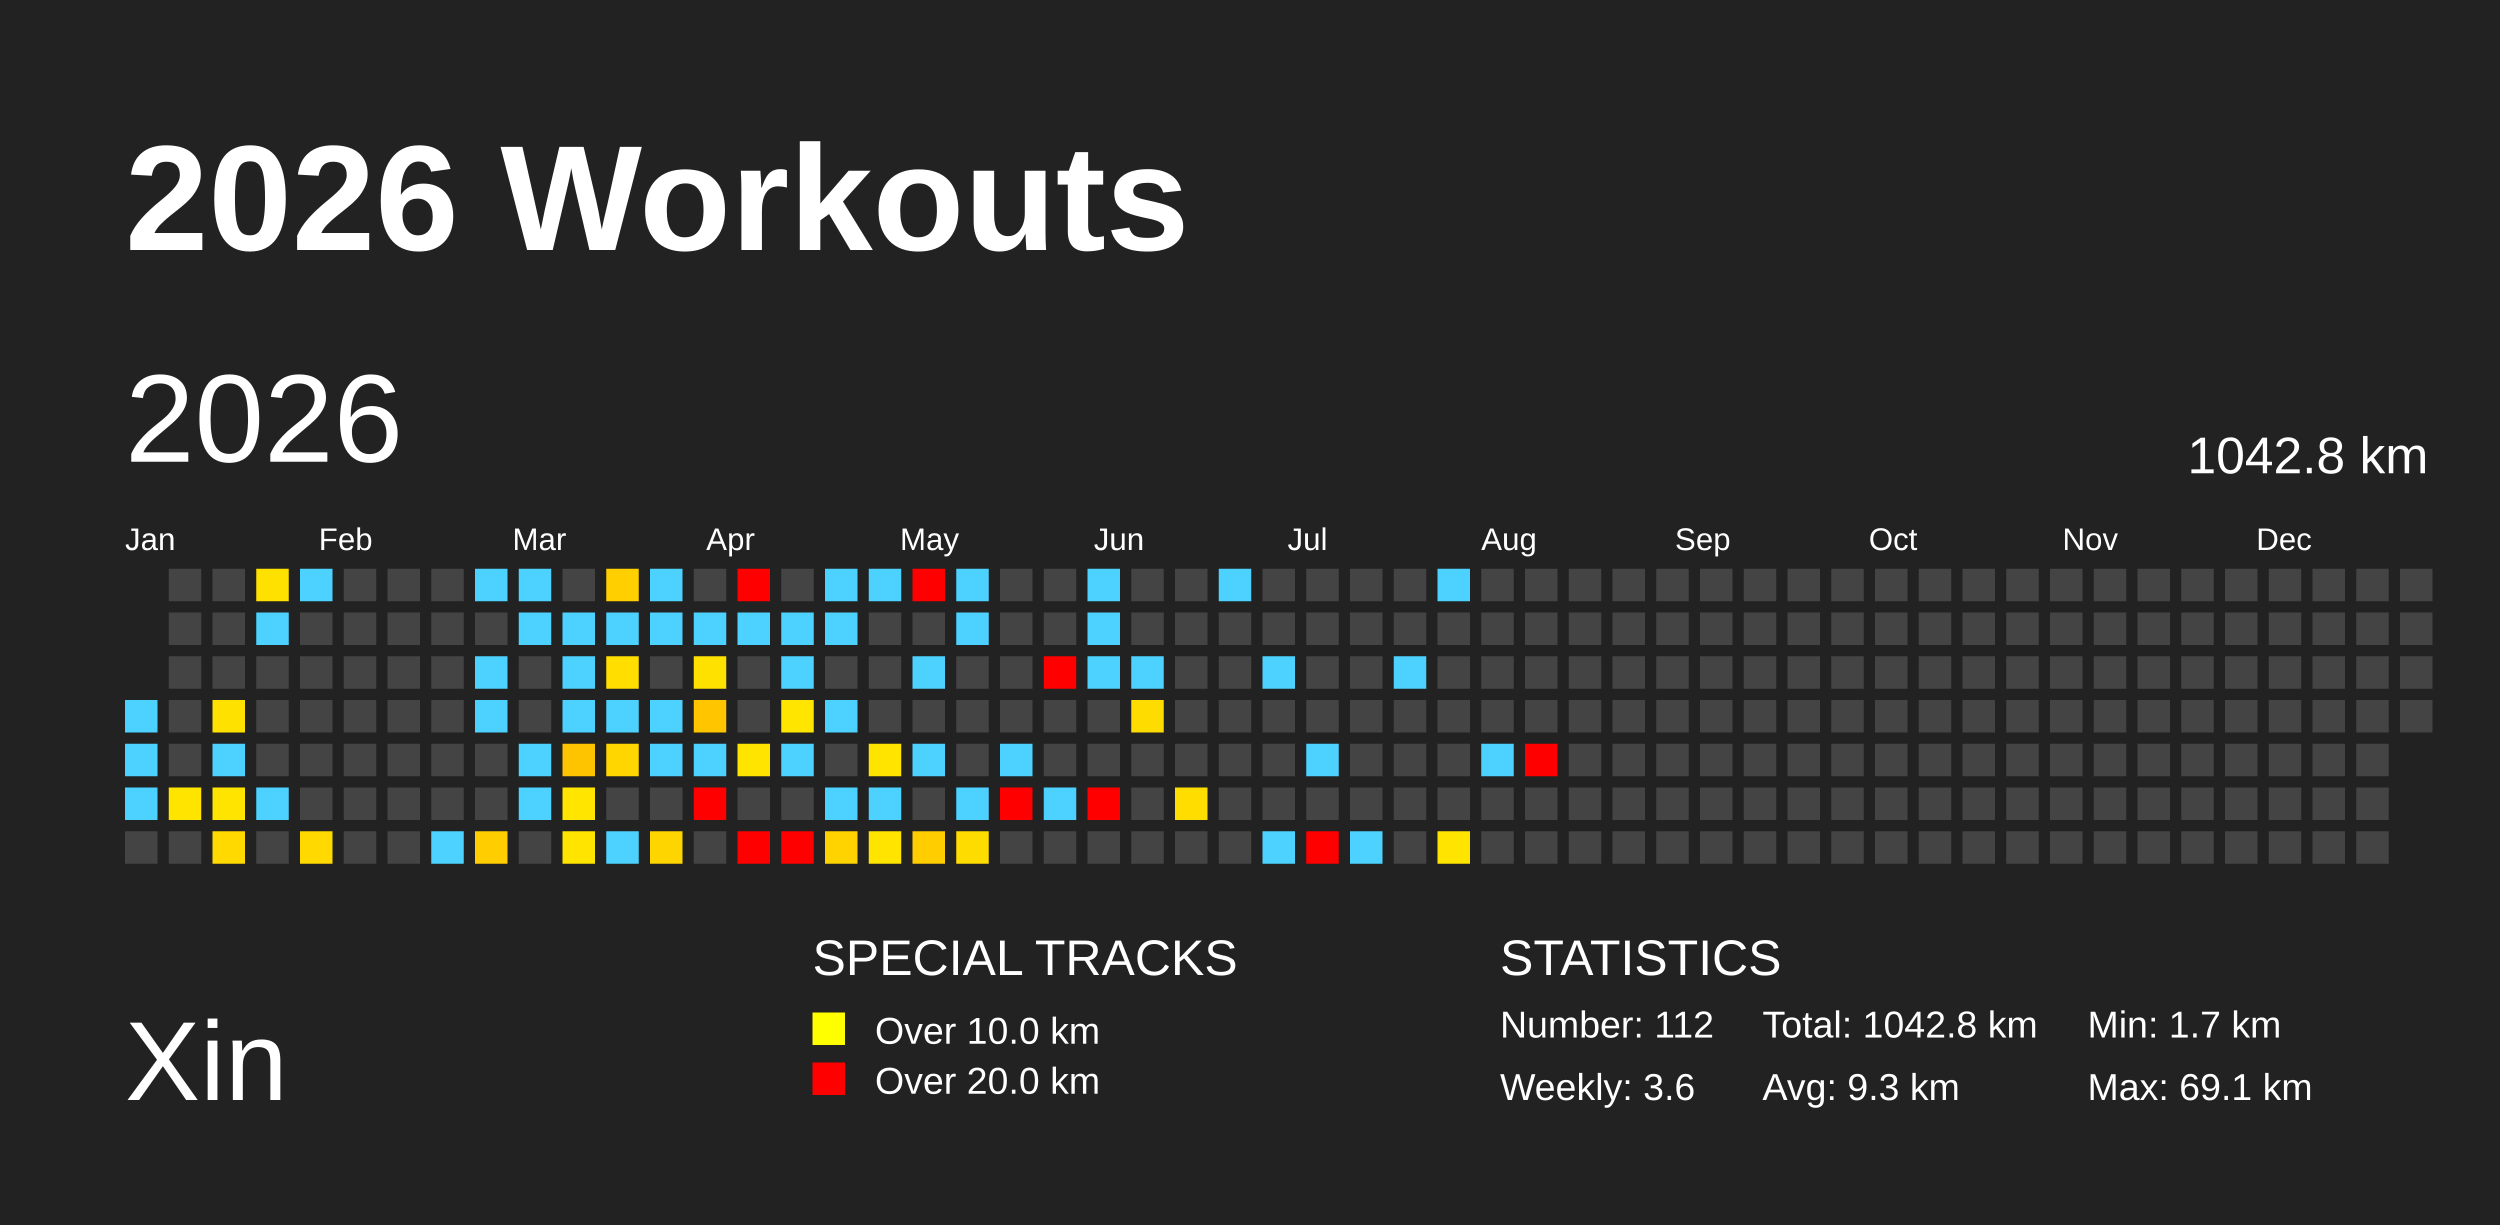
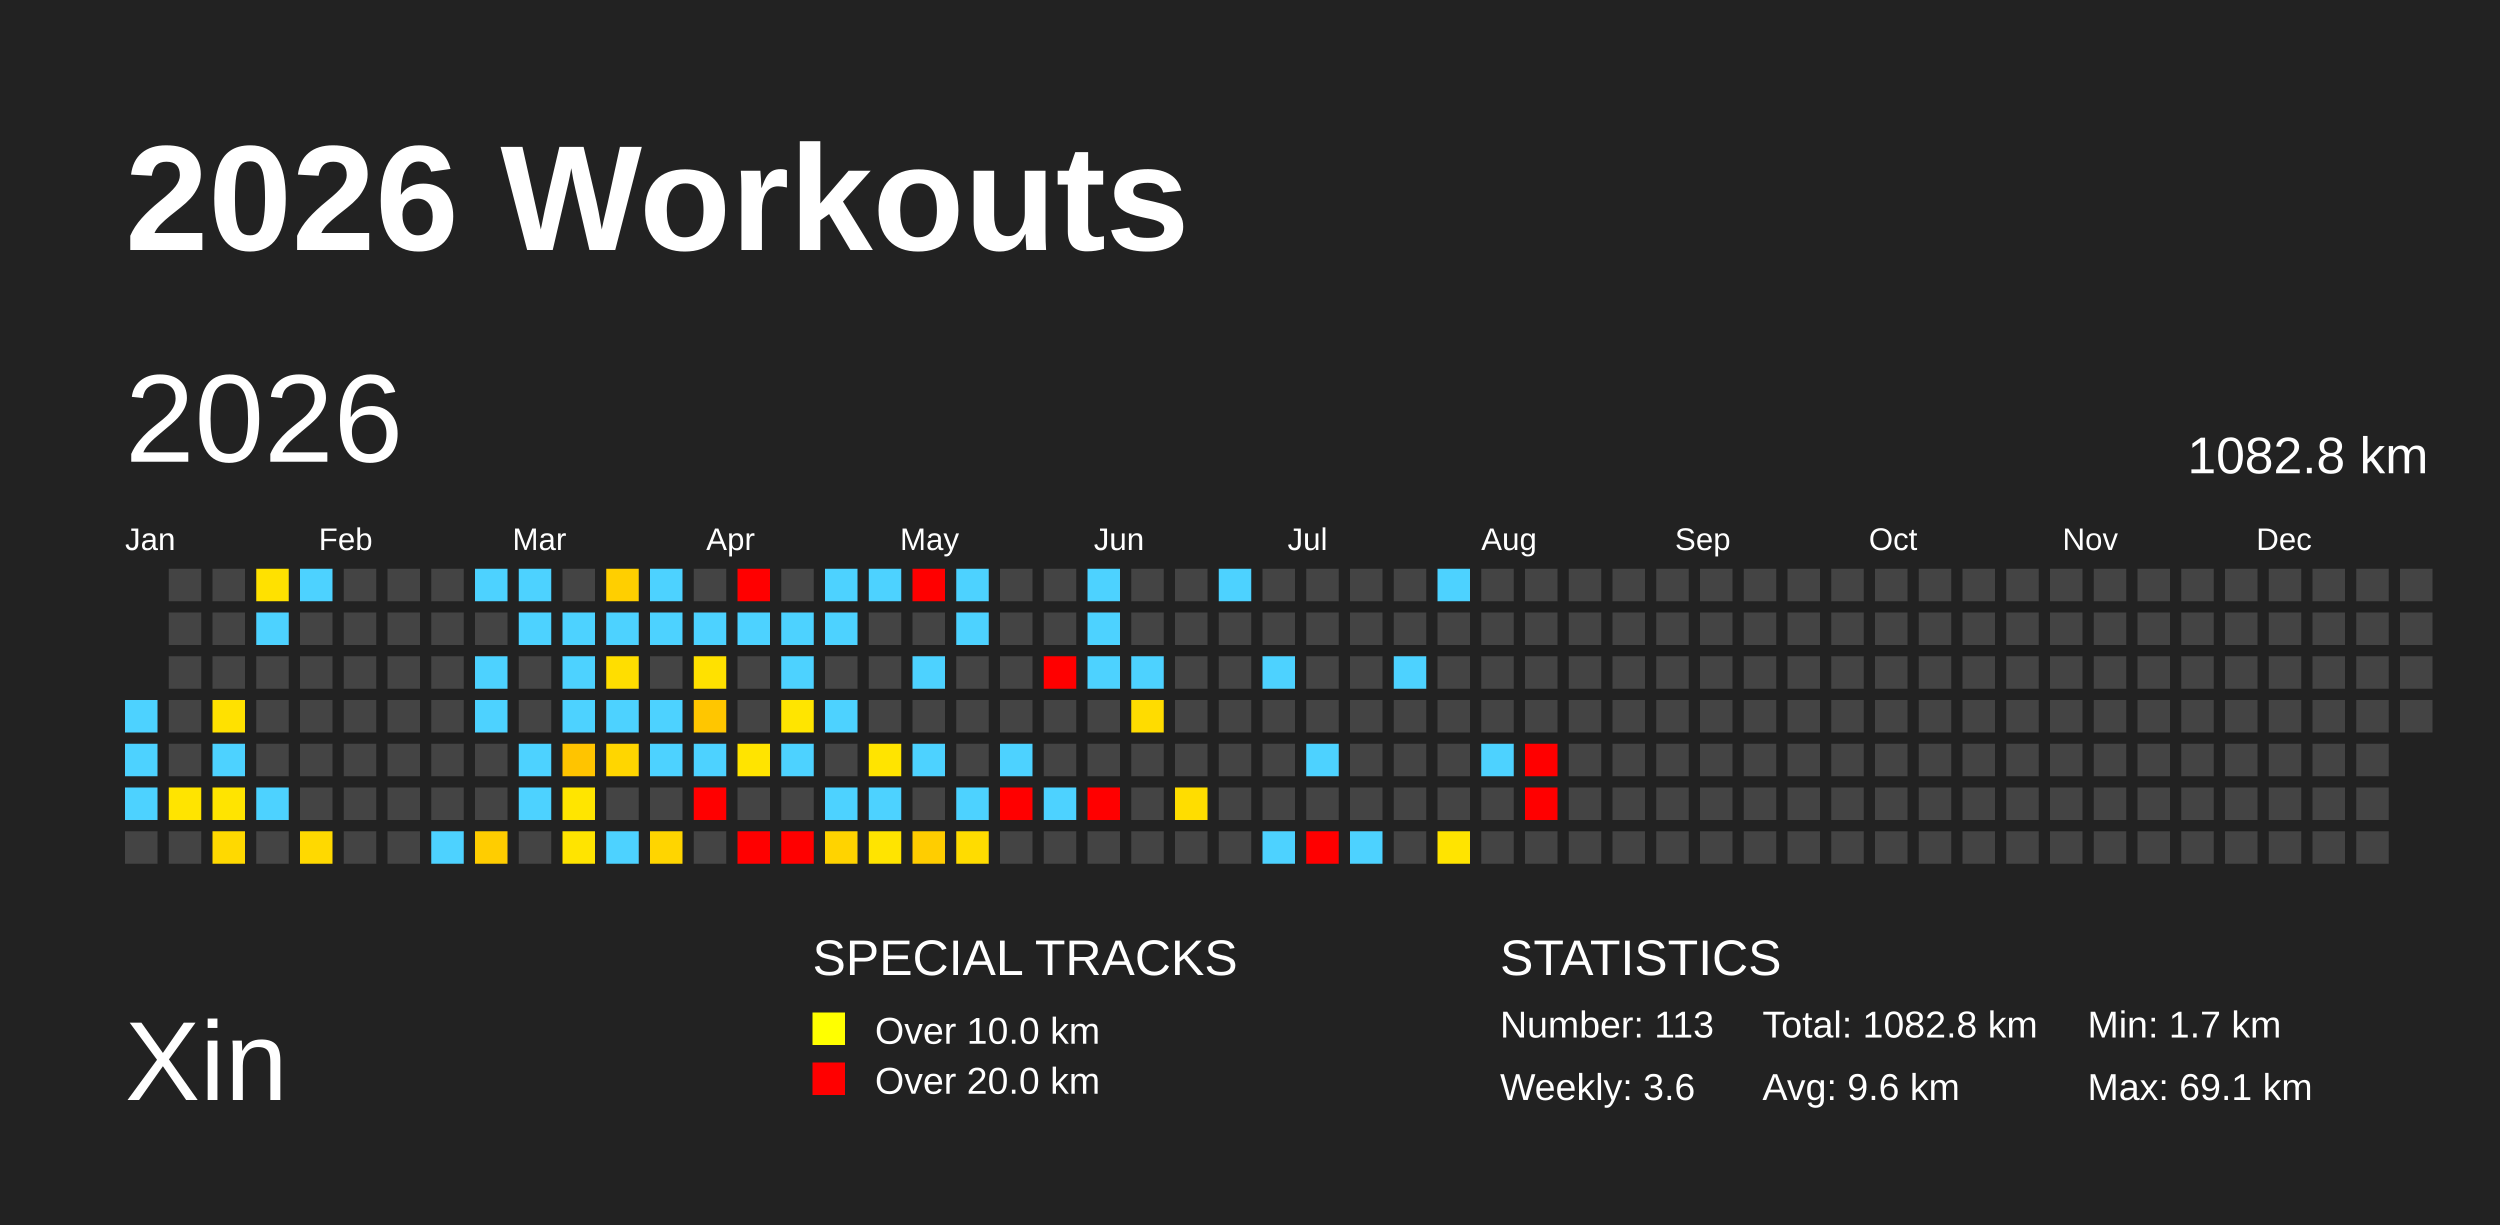
<svg xmlns="http://www.w3.org/2000/svg" baseProfile="full" height="98mm" version="1.1" viewBox="0,0,200,98" width="200mm">
  <defs />
  <rect fill="#222222" height="98" width="200" x="0" y="0" />
  <text fill="#FFFFFF" style="font-size:12px; font-family:Arial; font-weight:bold;" x="10" y="20">2026 Workouts</text>
  <text fill="#FFFFFF" style="font-size:9px; font-family:Arial" x="10" y="88">Xin</text>
  <text fill="#FFFFFF" style="font-size:4px; font-family:Arial" x="65" y="78">SPECIAL TRACKS</text>
  <rect fill="yellow" height="2.6" width="2.6" x="65" y="81" />
  <text fill="#FFFFFF" style="font-size:3px; font-family:Arial" x="70" y="83.5">Over 10.0 km</text>
  <rect fill="red" height="2.6" width="2.6" x="65" y="85" />
  <text fill="#FFFFFF" style="font-size:3px; font-family:Arial" x="70" y="87.5">Over 20.0 km</text>
  <text fill="#FFFFFF" style="font-size:4px; font-family:Arial" x="120" y="78">STATISTICS</text>
-   <text fill="#FFFFFF" style="font-size:3px; font-family:Arial" x="120" y="83">Number: 112</text>
+   <text fill="#FFFFFF" style="font-size:3px; font-family:Arial" x="120" y="83">Number: 113</text>
  <text fill="#FFFFFF" style="font-size:3px; font-family:Arial" x="120" y="88">Weekly: 3.6</text>
-   <text fill="#FFFFFF" style="font-size:3px; font-family:Arial" x="141" y="83">Total: 1042.8 km</text>
-   <text fill="#FFFFFF" style="font-size:3px; font-family:Arial" x="141" y="88">Avg: 9.3 km</text>
+   <text fill="#FFFFFF" style="font-size:3px; font-family:Arial" x="141" y="83">Total: 1082.8 km</text>
+   <text fill="#FFFFFF" style="font-size:3px; font-family:Arial" x="141" y="88">Avg: 9.6 km</text>
  <text fill="#FFFFFF" style="font-size:3px; font-family:Arial" x="167" y="83">Min: 1.7 km</text>
  <text fill="#FFFFFF" style="font-size:3px; font-family:Arial" x="167" y="88">Max: 69.1 km</text>
  <text dominant-baseline="hanging" fill="#FFFFFF" style="font-size:10.0px; font-family:Arial;" x="10" y="30">2026</text>
-   <text dominant-baseline="hanging" fill="#FFFFFF" style="font-size:4.125px; font-family:Arial;" x="175" y="35">1042.8 km</text>
+   <text dominant-baseline="hanging" fill="#FFFFFF" style="font-size:4.125px; font-family:Arial;" x="175" y="35">1082.8 km</text>
  <text fill="#FFFFFF" style="font-size:2.5px; font-family:Arial" x="10.0" y="44">Jan</text>
  <text fill="#FFFFFF" style="font-size:2.5px; font-family:Arial" x="25.5" y="44">Feb</text>
  <text fill="#FFFFFF" style="font-size:2.5px; font-family:Arial" x="41.0" y="44">Mar</text>
  <text fill="#FFFFFF" style="font-size:2.5px; font-family:Arial" x="56.5" y="44">Apr</text>
  <text fill="#FFFFFF" style="font-size:2.5px; font-family:Arial" x="72.0" y="44">May</text>
  <text fill="#FFFFFF" style="font-size:2.5px; font-family:Arial" x="87.5" y="44">Jun</text>
  <text fill="#FFFFFF" style="font-size:2.5px; font-family:Arial" x="103.0" y="44">Jul</text>
  <text fill="#FFFFFF" style="font-size:2.5px; font-family:Arial" x="118.5" y="44">Aug</text>
  <text fill="#FFFFFF" style="font-size:2.5px; font-family:Arial" x="134.0" y="44">Sep</text>
  <text fill="#FFFFFF" style="font-size:2.5px; font-family:Arial" x="149.5" y="44">Oct</text>
  <text fill="#FFFFFF" style="font-size:2.5px; font-family:Arial" x="165.0" y="44">Nov</text>
  <text fill="#FFFFFF" style="font-size:2.5px; font-family:Arial" x="180.5" y="44">Dec</text>
  <rect fill="#4dd2ff" height="2.6" width="2.6" x="10.0" y="56.0" />
  <rect fill="#4dd2ff" height="2.6" width="2.6" x="10.0" y="59.5" />
  <rect fill="#4dd2ff" height="2.6" width="2.6" x="10.0" y="63.0" />
  <rect fill="#444444" height="2.6" width="2.6" x="10.0" y="66.5" />
  <rect fill="#444444" height="2.6" width="2.6" x="13.5" y="45.5" />
  <rect fill="#444444" height="2.6" width="2.6" x="13.5" y="49.0" />
  <rect fill="#444444" height="2.6" width="2.6" x="13.5" y="52.5" />
  <rect fill="#444444" height="2.6" width="2.6" x="13.5" y="56.0" />
  <rect fill="#444444" height="2.6" width="2.6" x="13.5" y="59.5" />
  <rect fill="#ffe400" height="2.6" width="2.6" x="13.5" y="63.0" />
  <rect fill="#444444" height="2.6" width="2.6" x="13.5" y="66.5" />
  <rect fill="#444444" height="2.6" width="2.6" x="17.0" y="45.5" />
  <rect fill="#444444" height="2.6" width="2.6" x="17.0" y="49.0" />
  <rect fill="#444444" height="2.6" width="2.6" x="17.0" y="52.5" />
  <rect fill="#ffe100" height="2.6" width="2.6" x="17.0" y="56.0" />
  <rect fill="#4dd2ff" height="2.6" width="2.6" x="17.0" y="59.5" />
  <rect fill="#ffe400" height="2.6" width="2.6" x="17.0" y="63.0" />
  <rect fill="#ffd900" height="2.6" width="2.6" x="17.0" y="66.5" />
  <rect fill="#ffe100" height="2.6" width="2.6" x="20.5" y="45.5" />
  <rect fill="#4dd2ff" height="2.6" width="2.6" x="20.5" y="49.0" />
  <rect fill="#444444" height="2.6" width="2.6" x="20.5" y="52.5" />
  <rect fill="#444444" height="2.6" width="2.6" x="20.5" y="56.0" />
  <rect fill="#444444" height="2.6" width="2.6" x="20.5" y="59.5" />
  <rect fill="#4dd2ff" height="2.6" width="2.6" x="20.5" y="63.0" />
  <rect fill="#444444" height="2.6" width="2.6" x="20.5" y="66.5" />
  <rect fill="#4dd2ff" height="2.6" width="2.6" x="24.0" y="45.5" />
  <rect fill="#444444" height="2.6" width="2.6" x="24.0" y="49.0" />
  <rect fill="#444444" height="2.6" width="2.6" x="24.0" y="52.5" />
  <rect fill="#444444" height="2.6" width="2.6" x="24.0" y="56.0" />
  <rect fill="#444444" height="2.6" width="2.6" x="24.0" y="59.5" />
  <rect fill="#444444" height="2.6" width="2.6" x="24.0" y="63.0" />
  <rect fill="#ffd900" height="2.6" width="2.6" x="24.0" y="66.5" />
  <rect fill="#444444" height="2.6" width="2.6" x="27.5" y="45.5" />
  <rect fill="#444444" height="2.6" width="2.6" x="27.5" y="49.0" />
  <rect fill="#444444" height="2.6" width="2.6" x="27.5" y="52.5" />
  <rect fill="#444444" height="2.6" width="2.6" x="27.5" y="56.0" />
  <rect fill="#444444" height="2.6" width="2.6" x="27.5" y="59.5" />
  <rect fill="#444444" height="2.6" width="2.6" x="27.5" y="63.0" />
  <rect fill="#444444" height="2.6" width="2.6" x="27.5" y="66.5" />
  <rect fill="#444444" height="2.6" width="2.6" x="31.0" y="45.5" />
  <rect fill="#444444" height="2.6" width="2.6" x="31.0" y="49.0" />
  <rect fill="#444444" height="2.6" width="2.6" x="31.0" y="52.5" />
  <rect fill="#444444" height="2.6" width="2.6" x="31.0" y="56.0" />
  <rect fill="#444444" height="2.6" width="2.6" x="31.0" y="59.5" />
  <rect fill="#444444" height="2.6" width="2.6" x="31.0" y="63.0" />
  <rect fill="#444444" height="2.6" width="2.6" x="31.0" y="66.5" />
  <rect fill="#444444" height="2.6" width="2.6" x="34.5" y="45.5" />
  <rect fill="#444444" height="2.6" width="2.6" x="34.5" y="49.0" />
  <rect fill="#444444" height="2.6" width="2.6" x="34.5" y="52.5" />
  <rect fill="#444444" height="2.6" width="2.6" x="34.5" y="56.0" />
  <rect fill="#444444" height="2.6" width="2.6" x="34.5" y="59.5" />
  <rect fill="#444444" height="2.6" width="2.6" x="34.5" y="63.0" />
  <rect fill="#4dd2ff" height="2.6" width="2.6" x="34.5" y="66.5" />
  <rect fill="#4dd2ff" height="2.6" width="2.6" x="38.0" y="45.5" />
  <rect fill="#444444" height="2.6" width="2.6" x="38.0" y="49.0" />
  <rect fill="#4dd2ff" height="2.6" width="2.6" x="38.0" y="52.5" />
  <rect fill="#4dd2ff" height="2.6" width="2.6" x="38.0" y="56.0" />
  <rect fill="#444444" height="2.6" width="2.6" x="38.0" y="59.5" />
  <rect fill="#444444" height="2.6" width="2.6" x="38.0" y="63.0" />
  <rect fill="#ffcd00" height="2.6" width="2.6" x="38.0" y="66.5" />
  <rect fill="#4dd2ff" height="2.6" width="2.6" x="41.5" y="45.5" />
  <rect fill="#4dd2ff" height="2.6" width="2.6" x="41.5" y="49.0" />
  <rect fill="#444444" height="2.6" width="2.6" x="41.5" y="52.5" />
  <rect fill="#444444" height="2.6" width="2.6" x="41.5" y="56.0" />
  <rect fill="#4dd2ff" height="2.6" width="2.6" x="41.5" y="59.5" />
  <rect fill="#4dd2ff" height="2.6" width="2.6" x="41.5" y="63.0" />
  <rect fill="#444444" height="2.6" width="2.6" x="41.5" y="66.5" />
  <rect fill="#444444" height="2.6" width="2.6" x="45.0" y="45.5" />
  <rect fill="#4dd2ff" height="2.6" width="2.6" x="45.0" y="49.0" />
  <rect fill="#4dd2ff" height="2.6" width="2.6" x="45.0" y="52.5" />
  <rect fill="#4dd2ff" height="2.6" width="2.6" x="45.0" y="56.0" />
  <rect fill="#ffc400" height="2.6" width="2.6" x="45.0" y="59.5" />
  <rect fill="#ffe500" height="2.6" width="2.6" x="45.0" y="63.0" />
  <rect fill="#ffe400" height="2.6" width="2.6" x="45.0" y="66.5" />
  <rect fill="#ffcf00" height="2.6" width="2.6" x="48.5" y="45.5" />
  <rect fill="#4dd2ff" height="2.6" width="2.6" x="48.5" y="49.0" />
  <rect fill="#ffde00" height="2.6" width="2.6" x="48.5" y="52.5" />
  <rect fill="#4dd2ff" height="2.6" width="2.6" x="48.5" y="56.0" />
  <rect fill="#ffd600" height="2.6" width="2.6" x="48.5" y="59.5" />
  <rect fill="#444444" height="2.6" width="2.6" x="48.5" y="63.0" />
  <rect fill="#4dd2ff" height="2.6" width="2.6" x="48.5" y="66.5" />
  <rect fill="#4dd2ff" height="2.6" width="2.6" x="52.0" y="45.5" />
  <rect fill="#4dd2ff" height="2.6" width="2.6" x="52.0" y="49.0" />
  <rect fill="#444444" height="2.6" width="2.6" x="52.0" y="52.5" />
  <rect fill="#4dd2ff" height="2.6" width="2.6" x="52.0" y="56.0" />
  <rect fill="#4dd2ff" height="2.6" width="2.6" x="52.0" y="59.5" />
  <rect fill="#444444" height="2.6" width="2.6" x="52.0" y="63.0" />
  <rect fill="#ffd500" height="2.6" width="2.6" x="52.0" y="66.5" />
  <rect fill="#444444" height="2.6" width="2.6" x="55.5" y="45.5" />
  <rect fill="#4dd2ff" height="2.6" width="2.6" x="55.5" y="49.0" />
  <rect fill="#ffe100" height="2.6" width="2.6" x="55.5" y="52.5" />
  <rect fill="#ffc600" height="2.6" width="2.6" x="55.5" y="56.0" />
  <rect fill="#4dd2ff" height="2.6" width="2.6" x="55.5" y="59.5" />
  <rect fill="red" height="2.6" width="2.6" x="55.5" y="63.0" />
  <rect fill="#444444" height="2.6" width="2.6" x="55.5" y="66.5" />
  <rect fill="red" height="2.6" width="2.6" x="59.0" y="45.5" />
  <rect fill="#4dd2ff" height="2.6" width="2.6" x="59.0" y="49.0" />
  <rect fill="#444444" height="2.6" width="2.6" x="59.0" y="52.5" />
  <rect fill="#444444" height="2.6" width="2.6" x="59.0" y="56.0" />
  <rect fill="#ffe400" height="2.6" width="2.6" x="59.0" y="59.5" />
  <rect fill="#444444" height="2.6" width="2.6" x="59.0" y="63.0" />
  <rect fill="red" height="2.6" width="2.6" x="59.0" y="66.5" />
  <rect fill="#444444" height="2.6" width="2.6" x="62.5" y="45.5" />
  <rect fill="#4dd2ff" height="2.6" width="2.6" x="62.5" y="49.0" />
  <rect fill="#4dd2ff" height="2.6" width="2.6" x="62.5" y="52.5" />
  <rect fill="#ffe500" height="2.6" width="2.6" x="62.5" y="56.0" />
  <rect fill="#4dd2ff" height="2.6" width="2.6" x="62.5" y="59.5" />
  <rect fill="#444444" height="2.6" width="2.6" x="62.5" y="63.0" />
  <rect fill="red" height="2.6" width="2.6" x="62.5" y="66.5" />
  <rect fill="#4dd2ff" height="2.6" width="2.6" x="66.0" y="45.5" />
  <rect fill="#4dd2ff" height="2.6" width="2.6" x="66.0" y="49.0" />
  <rect fill="#444444" height="2.6" width="2.6" x="66.0" y="52.5" />
  <rect fill="#4dd2ff" height="2.6" width="2.6" x="66.0" y="56.0" />
  <rect fill="#444444" height="2.6" width="2.6" x="66.0" y="59.5" />
  <rect fill="#4dd2ff" height="2.6" width="2.6" x="66.0" y="63.0" />
  <rect fill="#ffd300" height="2.6" width="2.6" x="66.0" y="66.5" />
  <rect fill="#4dd2ff" height="2.6" width="2.6" x="69.5" y="45.5" />
  <rect fill="#444444" height="2.6" width="2.6" x="69.5" y="49.0" />
  <rect fill="#444444" height="2.6" width="2.6" x="69.5" y="52.5" />
  <rect fill="#444444" height="2.6" width="2.6" x="69.5" y="56.0" />
  <rect fill="#ffe400" height="2.6" width="2.6" x="69.5" y="59.5" />
  <rect fill="#4dd2ff" height="2.6" width="2.6" x="69.5" y="63.0" />
  <rect fill="#ffe400" height="2.6" width="2.6" x="69.5" y="66.5" />
  <rect fill="red" height="2.6" width="2.6" x="73.0" y="45.5" />
  <rect fill="#444444" height="2.6" width="2.6" x="73.0" y="49.0" />
  <rect fill="#4dd2ff" height="2.6" width="2.6" x="73.0" y="52.5" />
  <rect fill="#444444" height="2.6" width="2.6" x="73.0" y="56.0" />
  <rect fill="#4dd2ff" height="2.6" width="2.6" x="73.0" y="59.5" />
  <rect fill="#444444" height="2.6" width="2.6" x="73.0" y="63.0" />
  <rect fill="#ffcd00" height="2.6" width="2.6" x="73.0" y="66.5" />
  <rect fill="#4dd2ff" height="2.6" width="2.6" x="76.5" y="45.5" />
  <rect fill="#4dd2ff" height="2.6" width="2.6" x="76.5" y="49.0" />
  <rect fill="#444444" height="2.6" width="2.6" x="76.5" y="52.5" />
  <rect fill="#444444" height="2.6" width="2.6" x="76.5" y="56.0" />
  <rect fill="#444444" height="2.6" width="2.6" x="76.5" y="59.5" />
  <rect fill="#4dd2ff" height="2.6" width="2.6" x="76.5" y="63.0" />
  <rect fill="#ffdc00" height="2.6" width="2.6" x="76.5" y="66.5" />
  <rect fill="#444444" height="2.6" width="2.6" x="80.0" y="45.5" />
  <rect fill="#444444" height="2.6" width="2.6" x="80.0" y="49.0" />
  <rect fill="#444444" height="2.6" width="2.6" x="80.0" y="52.5" />
  <rect fill="#444444" height="2.6" width="2.6" x="80.0" y="56.0" />
  <rect fill="#4dd2ff" height="2.6" width="2.6" x="80.0" y="59.5" />
  <rect fill="red" height="2.6" width="2.6" x="80.0" y="63.0" />
  <rect fill="#444444" height="2.6" width="2.6" x="80.0" y="66.5" />
  <rect fill="#444444" height="2.6" width="2.6" x="83.5" y="45.5" />
  <rect fill="#444444" height="2.6" width="2.6" x="83.5" y="49.0" />
  <rect fill="red" height="2.6" width="2.6" x="83.5" y="52.5" />
  <rect fill="#444444" height="2.6" width="2.6" x="83.5" y="56.0" />
  <rect fill="#444444" height="2.6" width="2.6" x="83.5" y="59.5" />
  <rect fill="#4dd2ff" height="2.6" width="2.6" x="83.5" y="63.0" />
  <rect fill="#444444" height="2.6" width="2.6" x="83.5" y="66.5" />
  <rect fill="#4dd2ff" height="2.6" width="2.6" x="87.0" y="45.5" />
  <rect fill="#4dd2ff" height="2.6" width="2.6" x="87.0" y="49.0" />
  <rect fill="#4dd2ff" height="2.6" width="2.6" x="87.0" y="52.5" />
  <rect fill="#444444" height="2.6" width="2.6" x="87.0" y="56.0" />
  <rect fill="#444444" height="2.6" width="2.6" x="87.0" y="59.5" />
  <rect fill="red" height="2.6" width="2.6" x="87.0" y="63.0" />
  <rect fill="#444444" height="2.6" width="2.6" x="87.0" y="66.5" />
  <rect fill="#444444" height="2.6" width="2.6" x="90.5" y="45.5" />
  <rect fill="#444444" height="2.6" width="2.6" x="90.5" y="49.0" />
  <rect fill="#4dd2ff" height="2.6" width="2.6" x="90.5" y="52.5" />
  <rect fill="#ffdc00" height="2.6" width="2.6" x="90.5" y="56.0" />
  <rect fill="#444444" height="2.6" width="2.6" x="90.5" y="59.5" />
  <rect fill="#444444" height="2.6" width="2.6" x="90.5" y="63.0" />
  <rect fill="#444444" height="2.6" width="2.6" x="90.5" y="66.5" />
  <rect fill="#444444" height="2.6" width="2.6" x="94.0" y="45.5" />
  <rect fill="#444444" height="2.6" width="2.6" x="94.0" y="49.0" />
  <rect fill="#444444" height="2.6" width="2.6" x="94.0" y="52.5" />
  <rect fill="#444444" height="2.6" width="2.6" x="94.0" y="56.0" />
  <rect fill="#444444" height="2.6" width="2.6" x="94.0" y="59.5" />
  <rect fill="#ffdd00" height="2.6" width="2.6" x="94.0" y="63.0" />
  <rect fill="#444444" height="2.6" width="2.6" x="94.0" y="66.5" />
  <rect fill="#4dd2ff" height="2.6" width="2.6" x="97.5" y="45.5" />
  <rect fill="#444444" height="2.6" width="2.6" x="97.5" y="49.0" />
  <rect fill="#444444" height="2.6" width="2.6" x="97.5" y="52.5" />
  <rect fill="#444444" height="2.6" width="2.6" x="97.5" y="56.0" />
  <rect fill="#444444" height="2.6" width="2.6" x="97.5" y="59.5" />
  <rect fill="#444444" height="2.6" width="2.6" x="97.5" y="63.0" />
  <rect fill="#444444" height="2.6" width="2.6" x="97.5" y="66.5" />
  <rect fill="#444444" height="2.6" width="2.6" x="101.0" y="45.5" />
  <rect fill="#444444" height="2.6" width="2.6" x="101.0" y="49.0" />
  <rect fill="#4dd2ff" height="2.6" width="2.6" x="101.0" y="52.5" />
  <rect fill="#444444" height="2.6" width="2.6" x="101.0" y="56.0" />
  <rect fill="#444444" height="2.6" width="2.6" x="101.0" y="59.5" />
  <rect fill="#444444" height="2.6" width="2.6" x="101.0" y="63.0" />
  <rect fill="#4dd2ff" height="2.6" width="2.6" x="101.0" y="66.5" />
  <rect fill="#444444" height="2.6" width="2.6" x="104.5" y="45.5" />
  <rect fill="#444444" height="2.6" width="2.6" x="104.5" y="49.0" />
  <rect fill="#444444" height="2.6" width="2.6" x="104.5" y="52.5" />
  <rect fill="#444444" height="2.6" width="2.6" x="104.5" y="56.0" />
  <rect fill="#4dd2ff" height="2.6" width="2.6" x="104.5" y="59.5" />
  <rect fill="#444444" height="2.6" width="2.6" x="104.5" y="63.0" />
  <rect fill="red" height="2.6" width="2.6" x="104.5" y="66.5" />
  <rect fill="#444444" height="2.6" width="2.6" x="108.0" y="45.5" />
  <rect fill="#444444" height="2.6" width="2.6" x="108.0" y="49.0" />
  <rect fill="#444444" height="2.6" width="2.6" x="108.0" y="52.5" />
  <rect fill="#444444" height="2.6" width="2.6" x="108.0" y="56.0" />
  <rect fill="#444444" height="2.6" width="2.6" x="108.0" y="59.5" />
  <rect fill="#444444" height="2.6" width="2.6" x="108.0" y="63.0" />
  <rect fill="#4dd2ff" height="2.6" width="2.6" x="108.0" y="66.5" />
  <rect fill="#444444" height="2.6" width="2.6" x="111.5" y="45.5" />
  <rect fill="#444444" height="2.6" width="2.6" x="111.5" y="49.0" />
  <rect fill="#4dd2ff" height="2.6" width="2.6" x="111.5" y="52.5" />
  <rect fill="#444444" height="2.6" width="2.6" x="111.5" y="56.0" />
  <rect fill="#444444" height="2.6" width="2.6" x="111.5" y="59.5" />
  <rect fill="#444444" height="2.6" width="2.6" x="111.5" y="63.0" />
  <rect fill="#444444" height="2.6" width="2.6" x="111.5" y="66.5" />
  <rect fill="#4dd2ff" height="2.6" width="2.6" x="115.0" y="45.5" />
  <rect fill="#444444" height="2.6" width="2.6" x="115.0" y="49.0" />
  <rect fill="#444444" height="2.6" width="2.6" x="115.0" y="52.5" />
  <rect fill="#444444" height="2.6" width="2.6" x="115.0" y="56.0" />
  <rect fill="#444444" height="2.6" width="2.6" x="115.0" y="59.5" />
  <rect fill="#444444" height="2.6" width="2.6" x="115.0" y="63.0" />
  <rect fill="#ffe400" height="2.6" width="2.6" x="115.0" y="66.5" />
  <rect fill="#444444" height="2.6" width="2.6" x="118.5" y="45.5" />
  <rect fill="#444444" height="2.6" width="2.6" x="118.5" y="49.0" />
  <rect fill="#444444" height="2.6" width="2.6" x="118.5" y="52.5" />
  <rect fill="#444444" height="2.6" width="2.6" x="118.5" y="56.0" />
  <rect fill="#4dd2ff" height="2.6" width="2.6" x="118.5" y="59.5" />
  <rect fill="#444444" height="2.6" width="2.6" x="118.5" y="63.0" />
  <rect fill="#444444" height="2.6" width="2.6" x="118.5" y="66.5" />
  <rect fill="#444444" height="2.6" width="2.6" x="122.0" y="45.5" />
  <rect fill="#444444" height="2.6" width="2.6" x="122.0" y="49.0" />
  <rect fill="#444444" height="2.6" width="2.6" x="122.0" y="52.5" />
  <rect fill="#444444" height="2.6" width="2.6" x="122.0" y="56.0" />
  <rect fill="red" height="2.6" width="2.6" x="122.0" y="59.5" />
-   <rect fill="#444444" height="2.6" width="2.6" x="122.0" y="63.0" />
+   <rect fill="red" height="2.6" width="2.6" x="122.0" y="63.0" />
  <rect fill="#444444" height="2.6" width="2.6" x="122.0" y="66.5" />
  <rect fill="#444444" height="2.6" width="2.6" x="125.5" y="45.5" />
  <rect fill="#444444" height="2.6" width="2.6" x="125.5" y="49.0" />
  <rect fill="#444444" height="2.6" width="2.6" x="125.5" y="52.5" />
  <rect fill="#444444" height="2.6" width="2.6" x="125.5" y="56.0" />
  <rect fill="#444444" height="2.6" width="2.6" x="125.5" y="59.5" />
  <rect fill="#444444" height="2.6" width="2.6" x="125.5" y="63.0" />
  <rect fill="#444444" height="2.6" width="2.6" x="125.5" y="66.5" />
  <rect fill="#444444" height="2.6" width="2.6" x="129.0" y="45.5" />
  <rect fill="#444444" height="2.6" width="2.6" x="129.0" y="49.0" />
  <rect fill="#444444" height="2.6" width="2.6" x="129.0" y="52.5" />
  <rect fill="#444444" height="2.6" width="2.6" x="129.0" y="56.0" />
  <rect fill="#444444" height="2.6" width="2.6" x="129.0" y="59.5" />
  <rect fill="#444444" height="2.6" width="2.6" x="129.0" y="63.0" />
  <rect fill="#444444" height="2.6" width="2.6" x="129.0" y="66.5" />
  <rect fill="#444444" height="2.6" width="2.6" x="132.5" y="45.5" />
  <rect fill="#444444" height="2.6" width="2.6" x="132.5" y="49.0" />
  <rect fill="#444444" height="2.6" width="2.6" x="132.5" y="52.5" />
  <rect fill="#444444" height="2.6" width="2.6" x="132.5" y="56.0" />
  <rect fill="#444444" height="2.6" width="2.6" x="132.5" y="59.5" />
  <rect fill="#444444" height="2.6" width="2.6" x="132.5" y="63.0" />
  <rect fill="#444444" height="2.6" width="2.6" x="132.5" y="66.5" />
  <rect fill="#444444" height="2.6" width="2.6" x="136.0" y="45.5" />
  <rect fill="#444444" height="2.6" width="2.6" x="136.0" y="49.0" />
  <rect fill="#444444" height="2.6" width="2.6" x="136.0" y="52.5" />
  <rect fill="#444444" height="2.6" width="2.6" x="136.0" y="56.0" />
  <rect fill="#444444" height="2.6" width="2.6" x="136.0" y="59.5" />
  <rect fill="#444444" height="2.6" width="2.6" x="136.0" y="63.0" />
  <rect fill="#444444" height="2.6" width="2.6" x="136.0" y="66.5" />
  <rect fill="#444444" height="2.6" width="2.6" x="139.5" y="45.5" />
  <rect fill="#444444" height="2.6" width="2.6" x="139.5" y="49.0" />
  <rect fill="#444444" height="2.6" width="2.6" x="139.5" y="52.5" />
  <rect fill="#444444" height="2.6" width="2.6" x="139.5" y="56.0" />
  <rect fill="#444444" height="2.6" width="2.6" x="139.5" y="59.5" />
  <rect fill="#444444" height="2.6" width="2.6" x="139.5" y="63.0" />
  <rect fill="#444444" height="2.6" width="2.6" x="139.5" y="66.5" />
  <rect fill="#444444" height="2.6" width="2.6" x="143.0" y="45.5" />
  <rect fill="#444444" height="2.6" width="2.6" x="143.0" y="49.0" />
  <rect fill="#444444" height="2.6" width="2.6" x="143.0" y="52.5" />
  <rect fill="#444444" height="2.6" width="2.6" x="143.0" y="56.0" />
  <rect fill="#444444" height="2.6" width="2.6" x="143.0" y="59.5" />
  <rect fill="#444444" height="2.6" width="2.6" x="143.0" y="63.0" />
  <rect fill="#444444" height="2.6" width="2.6" x="143.0" y="66.5" />
  <rect fill="#444444" height="2.6" width="2.6" x="146.5" y="45.5" />
  <rect fill="#444444" height="2.6" width="2.6" x="146.5" y="49.0" />
  <rect fill="#444444" height="2.6" width="2.6" x="146.5" y="52.5" />
  <rect fill="#444444" height="2.6" width="2.6" x="146.5" y="56.0" />
  <rect fill="#444444" height="2.6" width="2.6" x="146.5" y="59.5" />
  <rect fill="#444444" height="2.6" width="2.6" x="146.5" y="63.0" />
  <rect fill="#444444" height="2.6" width="2.6" x="146.5" y="66.5" />
  <rect fill="#444444" height="2.6" width="2.6" x="150.0" y="45.5" />
  <rect fill="#444444" height="2.6" width="2.6" x="150.0" y="49.0" />
  <rect fill="#444444" height="2.6" width="2.6" x="150.0" y="52.5" />
  <rect fill="#444444" height="2.6" width="2.6" x="150.0" y="56.0" />
  <rect fill="#444444" height="2.6" width="2.6" x="150.0" y="59.5" />
  <rect fill="#444444" height="2.6" width="2.6" x="150.0" y="63.0" />
  <rect fill="#444444" height="2.6" width="2.6" x="150.0" y="66.5" />
  <rect fill="#444444" height="2.6" width="2.6" x="153.5" y="45.5" />
  <rect fill="#444444" height="2.6" width="2.6" x="153.5" y="49.0" />
  <rect fill="#444444" height="2.6" width="2.6" x="153.5" y="52.5" />
  <rect fill="#444444" height="2.6" width="2.6" x="153.5" y="56.0" />
  <rect fill="#444444" height="2.6" width="2.6" x="153.5" y="59.5" />
  <rect fill="#444444" height="2.6" width="2.6" x="153.5" y="63.0" />
  <rect fill="#444444" height="2.6" width="2.6" x="153.5" y="66.5" />
  <rect fill="#444444" height="2.6" width="2.6" x="157.0" y="45.5" />
  <rect fill="#444444" height="2.6" width="2.6" x="157.0" y="49.0" />
  <rect fill="#444444" height="2.6" width="2.6" x="157.0" y="52.5" />
  <rect fill="#444444" height="2.6" width="2.6" x="157.0" y="56.0" />
  <rect fill="#444444" height="2.6" width="2.6" x="157.0" y="59.5" />
  <rect fill="#444444" height="2.6" width="2.6" x="157.0" y="63.0" />
  <rect fill="#444444" height="2.6" width="2.6" x="157.0" y="66.5" />
  <rect fill="#444444" height="2.6" width="2.6" x="160.5" y="45.5" />
  <rect fill="#444444" height="2.6" width="2.6" x="160.5" y="49.0" />
  <rect fill="#444444" height="2.6" width="2.6" x="160.5" y="52.5" />
  <rect fill="#444444" height="2.6" width="2.6" x="160.5" y="56.0" />
  <rect fill="#444444" height="2.6" width="2.6" x="160.5" y="59.5" />
  <rect fill="#444444" height="2.6" width="2.6" x="160.5" y="63.0" />
  <rect fill="#444444" height="2.6" width="2.6" x="160.5" y="66.5" />
  <rect fill="#444444" height="2.6" width="2.6" x="164.0" y="45.5" />
  <rect fill="#444444" height="2.6" width="2.6" x="164.0" y="49.0" />
  <rect fill="#444444" height="2.6" width="2.6" x="164.0" y="52.5" />
  <rect fill="#444444" height="2.6" width="2.6" x="164.0" y="56.0" />
  <rect fill="#444444" height="2.6" width="2.6" x="164.0" y="59.5" />
  <rect fill="#444444" height="2.6" width="2.6" x="164.0" y="63.0" />
  <rect fill="#444444" height="2.6" width="2.6" x="164.0" y="66.5" />
  <rect fill="#444444" height="2.6" width="2.6" x="167.5" y="45.5" />
  <rect fill="#444444" height="2.6" width="2.6" x="167.5" y="49.0" />
  <rect fill="#444444" height="2.6" width="2.6" x="167.5" y="52.5" />
  <rect fill="#444444" height="2.6" width="2.6" x="167.5" y="56.0" />
  <rect fill="#444444" height="2.6" width="2.6" x="167.5" y="59.5" />
  <rect fill="#444444" height="2.6" width="2.6" x="167.5" y="63.0" />
  <rect fill="#444444" height="2.6" width="2.6" x="167.5" y="66.5" />
  <rect fill="#444444" height="2.6" width="2.6" x="171.0" y="45.5" />
  <rect fill="#444444" height="2.6" width="2.6" x="171.0" y="49.0" />
  <rect fill="#444444" height="2.6" width="2.6" x="171.0" y="52.5" />
  <rect fill="#444444" height="2.6" width="2.6" x="171.0" y="56.0" />
  <rect fill="#444444" height="2.6" width="2.6" x="171.0" y="59.5" />
  <rect fill="#444444" height="2.6" width="2.6" x="171.0" y="63.0" />
  <rect fill="#444444" height="2.6" width="2.6" x="171.0" y="66.5" />
  <rect fill="#444444" height="2.6" width="2.6" x="174.5" y="45.5" />
  <rect fill="#444444" height="2.6" width="2.6" x="174.5" y="49.0" />
  <rect fill="#444444" height="2.6" width="2.6" x="174.5" y="52.5" />
  <rect fill="#444444" height="2.6" width="2.6" x="174.5" y="56.0" />
  <rect fill="#444444" height="2.6" width="2.6" x="174.5" y="59.5" />
  <rect fill="#444444" height="2.6" width="2.6" x="174.5" y="63.0" />
  <rect fill="#444444" height="2.6" width="2.6" x="174.5" y="66.5" />
  <rect fill="#444444" height="2.6" width="2.6" x="178.0" y="45.5" />
  <rect fill="#444444" height="2.6" width="2.6" x="178.0" y="49.0" />
  <rect fill="#444444" height="2.6" width="2.6" x="178.0" y="52.5" />
  <rect fill="#444444" height="2.6" width="2.6" x="178.0" y="56.0" />
  <rect fill="#444444" height="2.6" width="2.6" x="178.0" y="59.5" />
  <rect fill="#444444" height="2.6" width="2.6" x="178.0" y="63.0" />
  <rect fill="#444444" height="2.6" width="2.6" x="178.0" y="66.5" />
  <rect fill="#444444" height="2.6" width="2.6" x="181.5" y="45.5" />
  <rect fill="#444444" height="2.6" width="2.6" x="181.5" y="49.0" />
  <rect fill="#444444" height="2.6" width="2.6" x="181.5" y="52.5" />
  <rect fill="#444444" height="2.6" width="2.6" x="181.5" y="56.0" />
  <rect fill="#444444" height="2.6" width="2.6" x="181.5" y="59.5" />
  <rect fill="#444444" height="2.6" width="2.6" x="181.5" y="63.0" />
  <rect fill="#444444" height="2.6" width="2.6" x="181.5" y="66.5" />
  <rect fill="#444444" height="2.6" width="2.6" x="185.0" y="45.5" />
  <rect fill="#444444" height="2.6" width="2.6" x="185.0" y="49.0" />
  <rect fill="#444444" height="2.6" width="2.6" x="185.0" y="52.5" />
  <rect fill="#444444" height="2.6" width="2.6" x="185.0" y="56.0" />
  <rect fill="#444444" height="2.6" width="2.6" x="185.0" y="59.5" />
  <rect fill="#444444" height="2.6" width="2.6" x="185.0" y="63.0" />
  <rect fill="#444444" height="2.6" width="2.6" x="185.0" y="66.5" />
  <rect fill="#444444" height="2.6" width="2.6" x="188.5" y="45.5" />
  <rect fill="#444444" height="2.6" width="2.6" x="188.5" y="49.0" />
  <rect fill="#444444" height="2.6" width="2.6" x="188.5" y="52.5" />
  <rect fill="#444444" height="2.6" width="2.6" x="188.5" y="56.0" />
  <rect fill="#444444" height="2.6" width="2.6" x="188.5" y="59.5" />
  <rect fill="#444444" height="2.6" width="2.6" x="188.5" y="63.0" />
  <rect fill="#444444" height="2.6" width="2.6" x="188.5" y="66.5" />
  <rect fill="#444444" height="2.6" width="2.6" x="192.0" y="45.5" />
  <rect fill="#444444" height="2.6" width="2.6" x="192.0" y="49.0" />
  <rect fill="#444444" height="2.6" width="2.6" x="192.0" y="52.5" />
  <rect fill="#444444" height="2.6" width="2.6" x="192.0" y="56.0" />
</svg>
